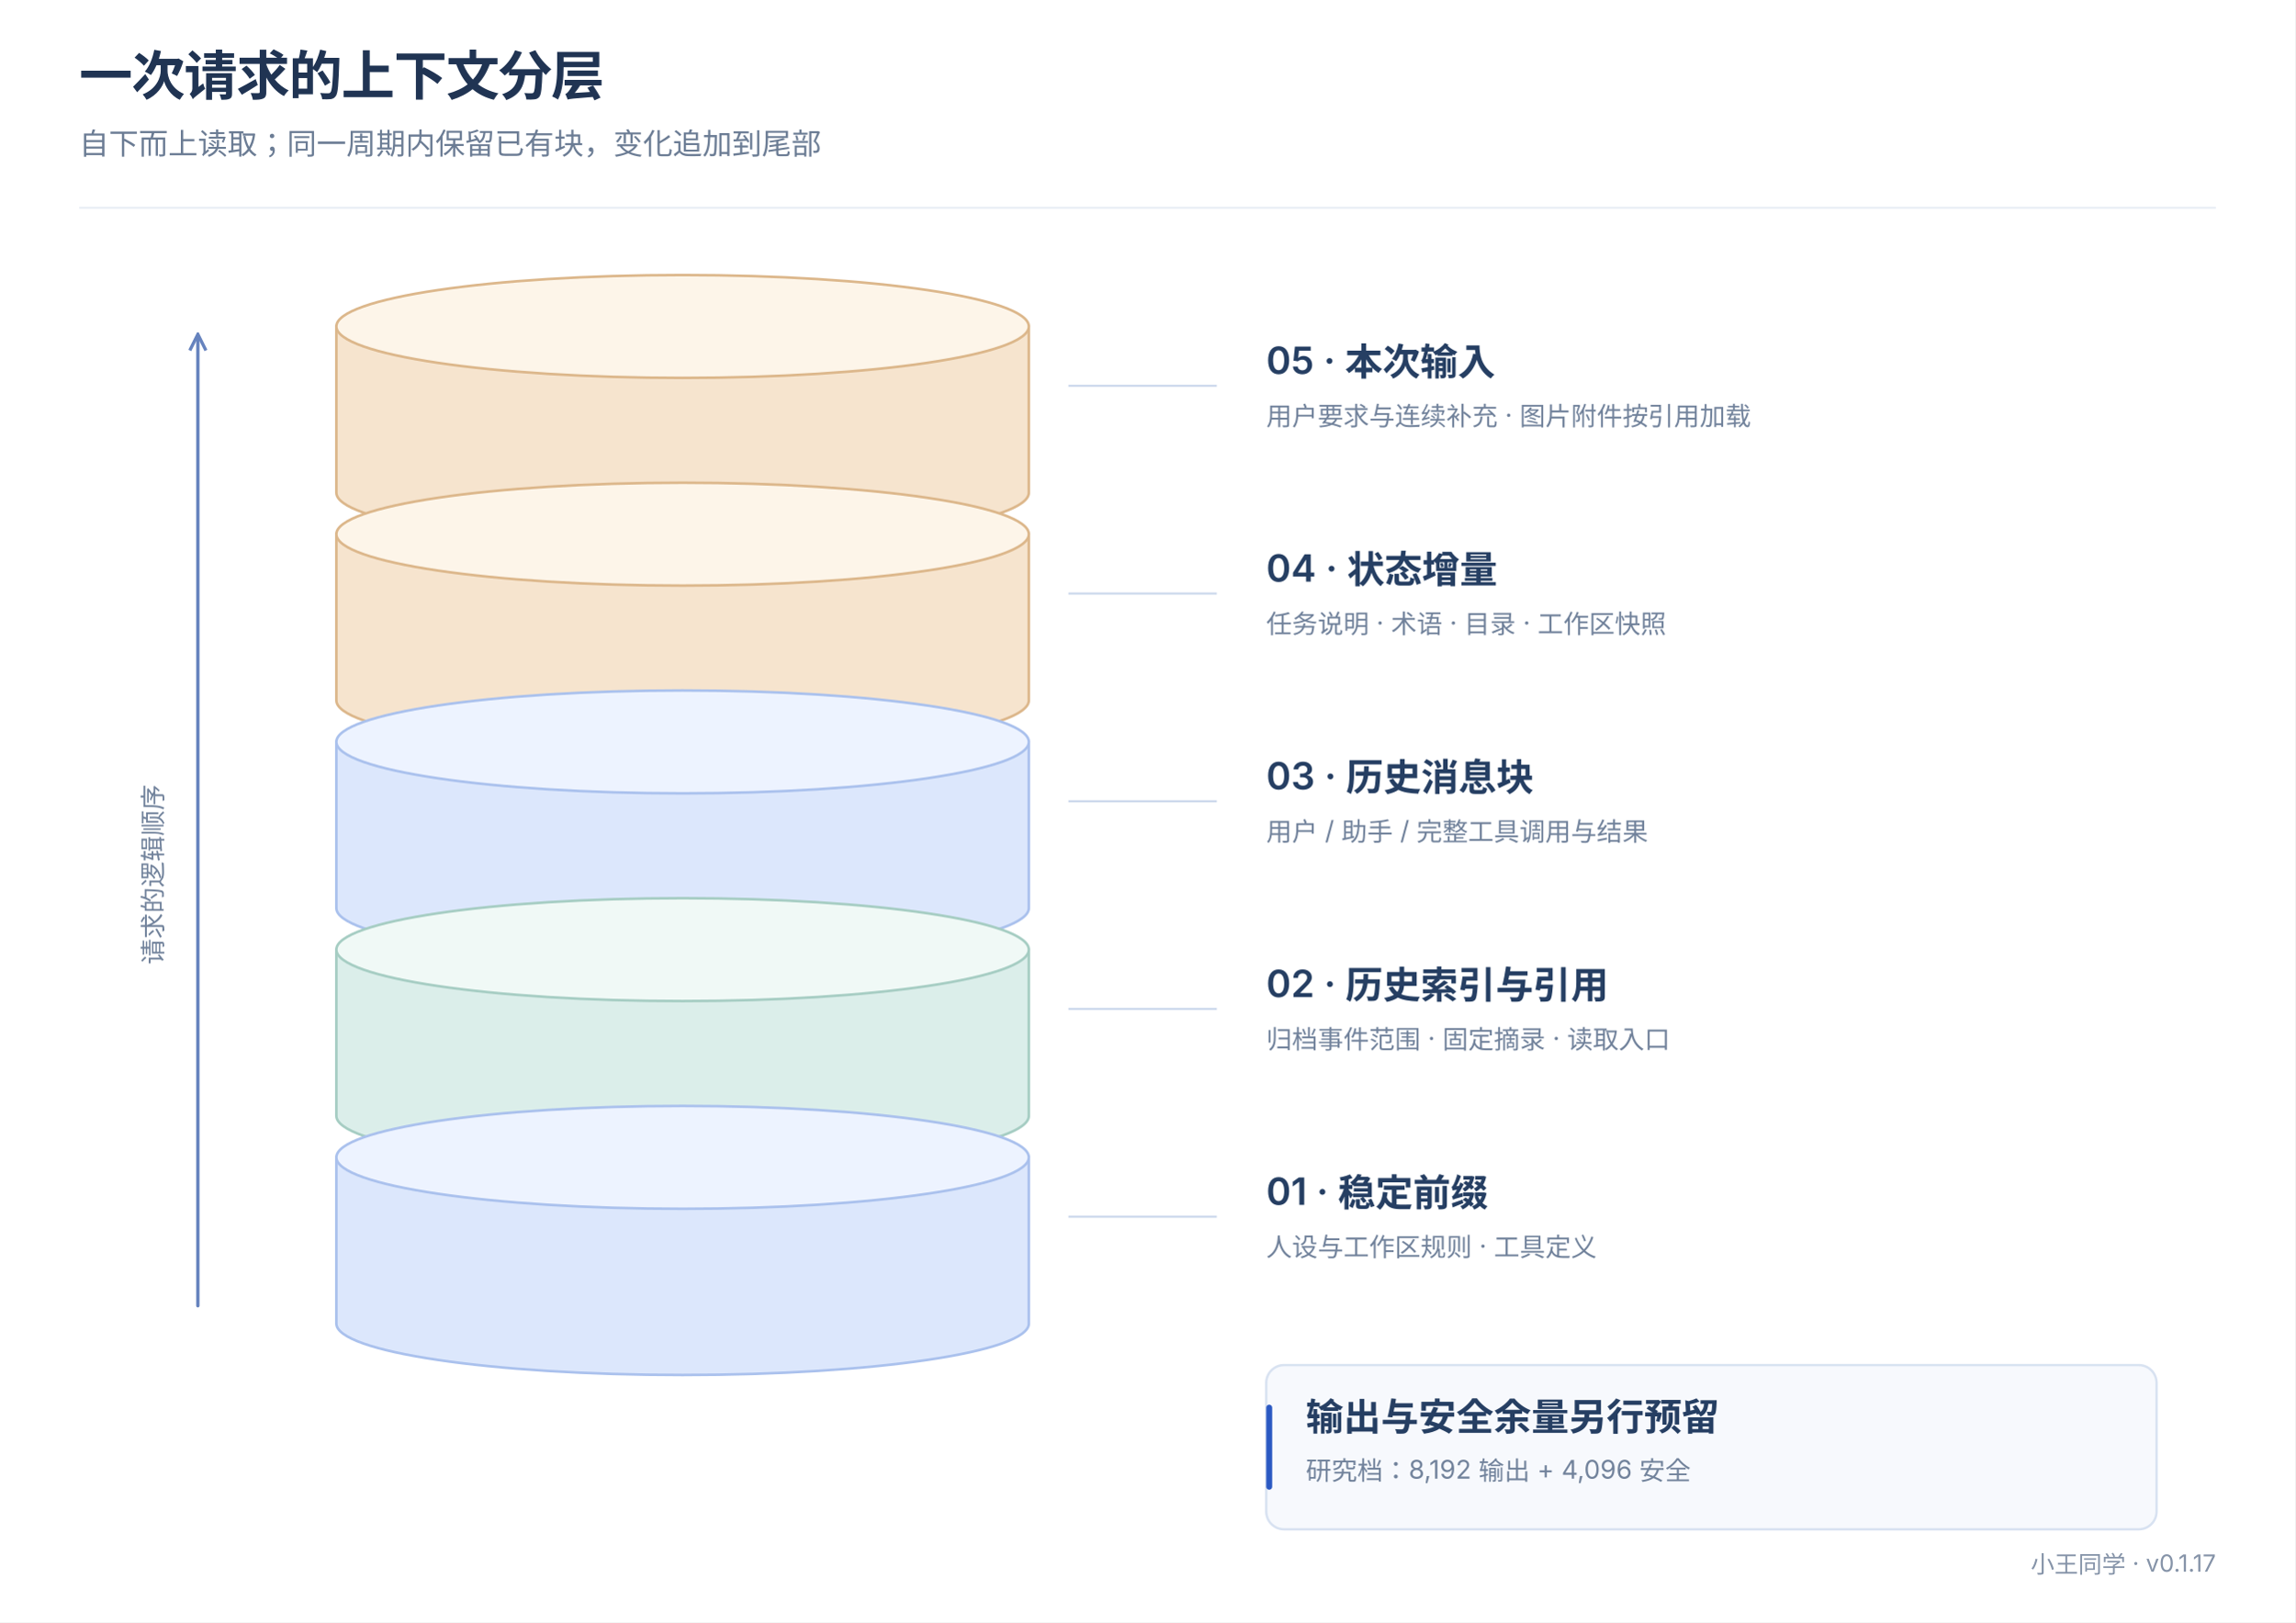
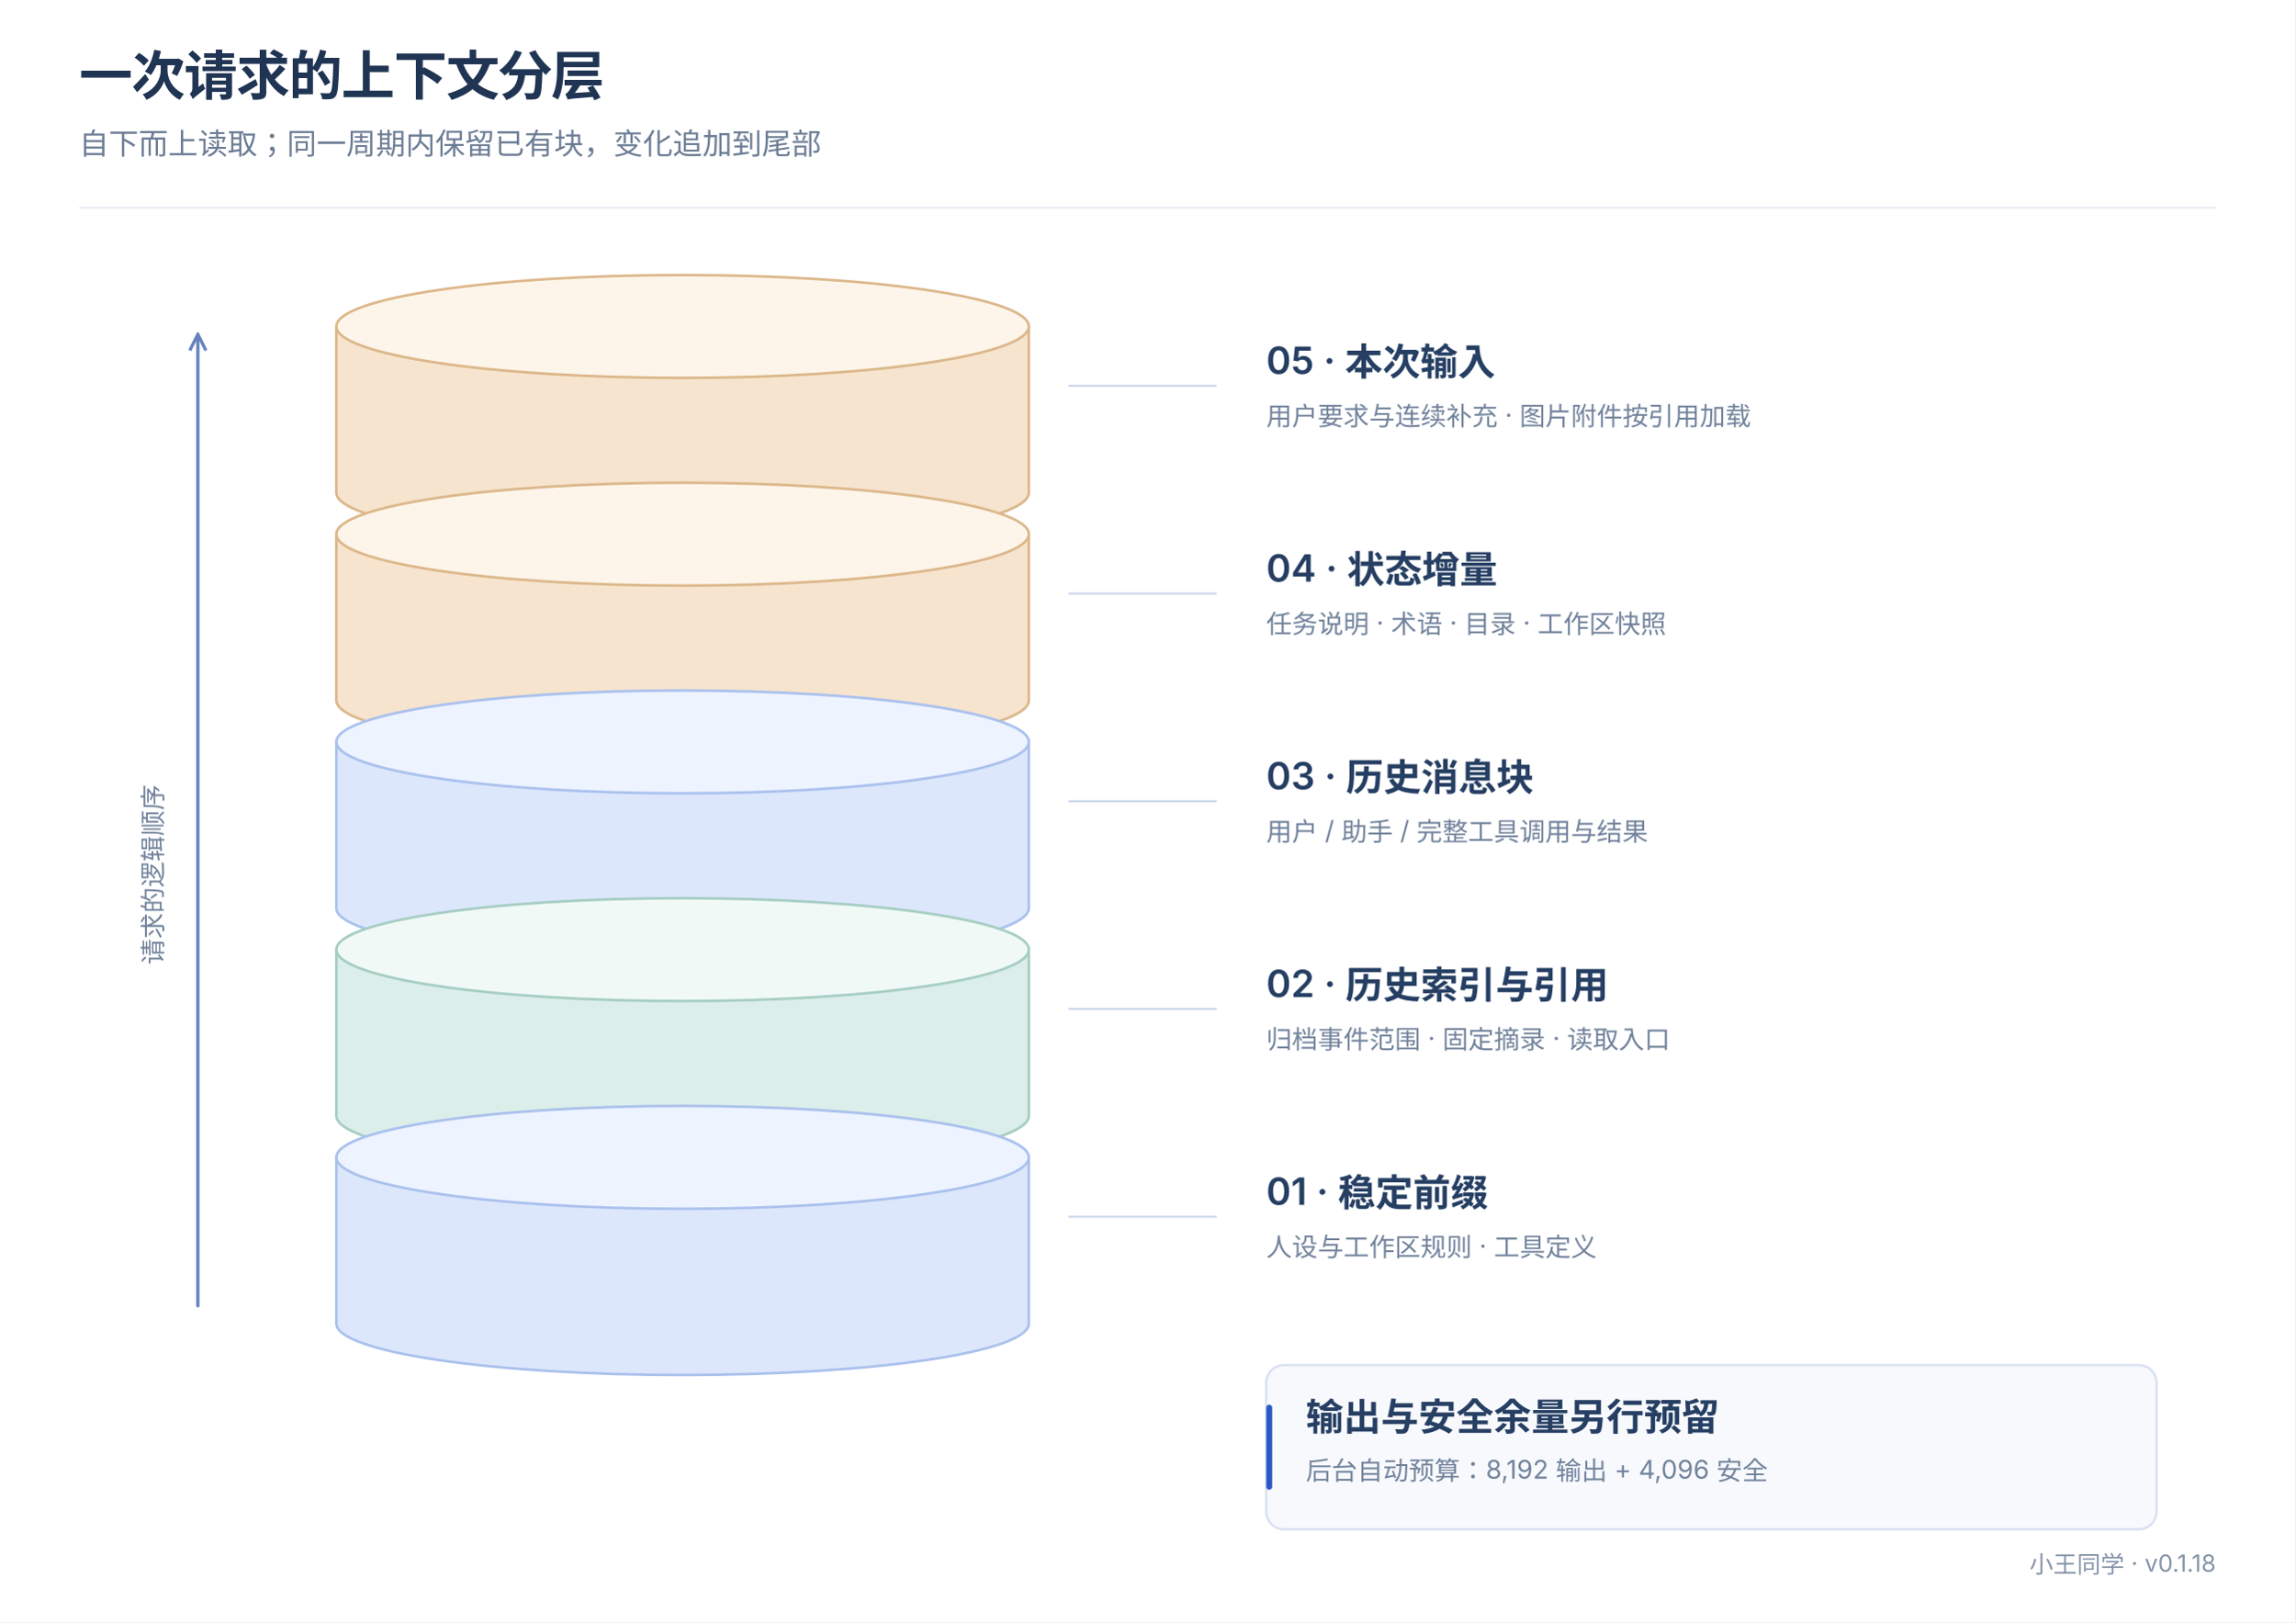
<svg xmlns="http://www.w3.org/2000/svg" viewBox="0 0 1160 820" width="1160" height="820" role="img" aria-label="一次请求的上下文分层">
  <style>
  text { font-family: -apple-system, BlinkMacSystemFont, 'PingFang SC', 'Microsoft YaHei', sans-serif; }
  .title { font-size: 27px; font-weight: 650; fill: #203453; letter-spacing: -.5px; }
  .subtitle { font-size: 15px; fill: #6b7c94; }
  .footer { font-size: 12px; fill: #8593a8; }
  .wire { fill: none; stroke: #6683be; stroke-width: 1.7; stroke-linecap: round; stroke-linejoin: round; }
  .wire.data { stroke: #5e9295; stroke-dasharray: 5 5; }
  .wire.direct { stroke: #a68155; stroke-dasharray: 2 5; }
  .edge-label { font-size: 12px; fill: #7a889f; text-anchor: middle; paint-order: stroke; stroke: #fff; stroke-width: 7px; stroke-linejoin: round; }
  .node { cursor: pointer; outline: none; }
  .node rect { fill: #f7f9fd; stroke: #d8e2f1; stroke-width: 1.2; }
  .node .accent { fill: #2b59c3; stroke: none; }
  .node.teal rect { fill: #f2f8f7; stroke: #d0e4e0; }
  .node.teal .accent { fill: #428c83; }
  .node.orange rect { fill: #fdf8f2; stroke: #eddcc7; }
  .node.orange .accent { fill: #b77b38; }
  .node .node-title { fill: #263f63; font-size: 19px; font-weight: 600; }
  .node .node-line { fill: #71829b; font-size: 13px; }
  .node.selected rect, .node:focus-visible rect { stroke: #2b59c3; stroke-width: 2.5; fill: #edf3ff; }
  .node.selected .node-title { fill: #234fae; }
  .node.dim, .edge.dim { opacity: .2; }
  .node.selected.dim { opacity: 1; }
  .edge.active .wire { stroke: #2b59c3; stroke-width: 2.8; }
  .lane-label { font-size: 12px; fill: #71829b; font-weight: 550; }
  .node.slice .surface { fill: #dce7fc; stroke: #aac1ed; stroke-width: 1.3; }
  .node.slice .cap { fill: #edf3ff; stroke: #aac1ed; stroke-width: 1.3; }
  .node.slice.teal .surface { fill: #dbeeea; stroke: #a6cdc3; }
  .node.slice.teal .cap { fill: #f0f9f6; stroke: #a6cdc3; }
  .node.slice.orange .surface { fill: #f6e4ce; stroke: #dcb78b; }
  .node.slice.orange .cap { fill: #fdf5e9; stroke: #dcb78b; }
  .node.slice.selected .surface, .node.slice.selected .cap, .node.slice:focus-visible .cap { stroke: #2b59c3; stroke-width: 3; }
  .node.point circle { fill: #2b59c3; stroke: white; stroke-width: 4; }
  .node.point.orange circle { fill: #c78543; }
  .node.point.teal circle { fill: #428c83; }
  .node.point.selected circle, .node.point:focus-visible circle { stroke: #95b6ff; stroke-width: 6; }
  .node.prefix.selected .row-label, .node.prefix:focus-visible .row-label { fill: #2b59c3; font-weight: 650; }
  .segment-text { font-size: 16px; font-weight: 550; fill: #35527e; text-anchor: middle; }
  .point-label { font-size: 16px; font-weight: 650; fill: #3d587e; text-anchor: middle; }
  .annotation { font-size: 13px; fill: #71829b; }
</style>
  <rect width="1160" height="820" fill="#ffffff" />
  <defs>
    <marker id="layers-control" viewBox="0 0 10 10" refX="8" refY="5" markerWidth="6" markerHeight="6" orient="auto-start-reverse">
      <path d="M1 1L9 5L1 9" fill="none" stroke="#6683be" stroke-width="1.6" />
    </marker>
    <marker id="layers-data" viewBox="0 0 10 10" refX="8" refY="5" markerWidth="6" markerHeight="6" orient="auto-start-reverse">
      <path d="M1 1L9 5L1 9" fill="none" stroke="#5e9295" stroke-width="1.6" />
    </marker>
    <marker id="layers-direct" viewBox="0 0 10 10" refX="8" refY="5" markerWidth="6" markerHeight="6" orient="auto-start-reverse">
      <path d="M1 1L9 5L1 9" fill="none" stroke="#a68155" stroke-width="1.6" />
    </marker>
  </defs>
  <text x="40" y="48" class="title">一次请求的上下文分层</text>
  <text x="40" y="78" class="subtitle">自下而上读取；同一周期内保留已有块，变化追加到尾部</text>
  <path d="M40 105H1120" stroke="#e8edf5" stroke-width="1" />
  <path d="M100 660V170" class="wire" marker-end="url(#layers-control)" />
  <text x="82" y="442" transform="rotate(-90 82 442)" class="annotation" text-anchor="middle">请求的逻辑顺序</text>
  <g class="node orange slice" data-node="input" aria-label="05 · 本次输入">
    <path class="surface" d="M170 165v84a175 26 0 0 0 350 0v-84Z" />
    <ellipse class="cap" cx="345" cy="165" rx="175" ry="26" />
    <path d="M540 195H615" stroke="#c9d6eb" fill="none" />
    <text x="640" y="189" class="node-title">05 · 本次输入</text>
    <text x="640" y="215" class="node-line">用户要求与连续补充 · 图片附件按引用加载</text>
  </g>
  <g class="node orange slice" data-node="state" aria-label="04 · 状态增量">
    <path class="surface" d="M170 270v84a175 26 0 0 0 350 0v-84Z" />
    <ellipse class="cap" cx="345" cy="270" rx="175" ry="26" />
    <path d="M540 300H615" stroke="#c9d6eb" fill="none" />
    <text x="640" y="294" class="node-title">04 · 状态增量</text>
    <text x="640" y="320" class="node-line">任务说明 · 术语 · 目录 · 工作区快照</text>
  </g>
  <g class="node blue slice" data-node="history" aria-label="03 · 历史消息块">
    <path class="surface" d="M170 375v84a175 26 0 0 0 350 0v-84Z" />
    <ellipse class="cap" cx="345" cy="375" rx="175" ry="26" />
    <path d="M540 405H615" stroke="#c9d6eb" fill="none" />
    <text x="640" y="399" class="node-title">03 · 历史消息块</text>
    <text x="640" y="425" class="node-line">用户 / 助手 / 完整工具调用与结果</text>
  </g>
  <g class="node teal slice" data-node="index" aria-label="02 · 历史索引与引用">
    <path class="surface" d="M170 480v84a175 26 0 0 0 350 0v-84Z" />
    <ellipse class="cap" cx="345" cy="480" rx="175" ry="26" />
    <path d="M540 510H615" stroke="#c9d6eb" fill="none" />
    <text x="640" y="504" class="node-title">02 · 历史索引与引用</text>
    <text x="640" y="530" class="node-line">归档事件范围 · 固定摘录 · 读取入口</text>
  </g>
  <g class="node blue slice" data-node="stable" aria-label="01 · 稳定前缀">
    <path class="surface" d="M170 585v84a175 26 0 0 0 350 0v-84Z" />
    <ellipse class="cap" cx="345" cy="585" rx="175" ry="26" />
    <path d="M540 615H615" stroke="#c9d6eb" fill="none" />
    <text x="640" y="609" class="node-title">01 · 稳定前缀</text>
    <text x="640" y="635" class="node-line">人设与工作区规则 · 工具定义</text>
  </g>
  <g class="node blue " data-node="reserve" aria-label="输出与安全余量另行预留">
    <rect x="640" y="690" width="450" height="83" rx="9" />
    <rect class="accent" x="640" y="710" width="3" height="43" rx="1.5" />
    <text class="node-title" x="660" y="723">输出与安全余量另行预留</text>
-     <text class="node-line" x="660" y="748">研究档：8,192 输出 + 4,096 安全</text>
+     <text class="node-line" x="660" y="748">后台自动预算：8,192 输出 + 4,096 安全</text>
  </g>
-   <text class="footer" x="1120" y="795" text-anchor="end">小王同学 · v0.1.17</text>
+   <text class="footer" x="1120" y="795" text-anchor="end">小王同学 · v0.1.18</text>
</svg>
